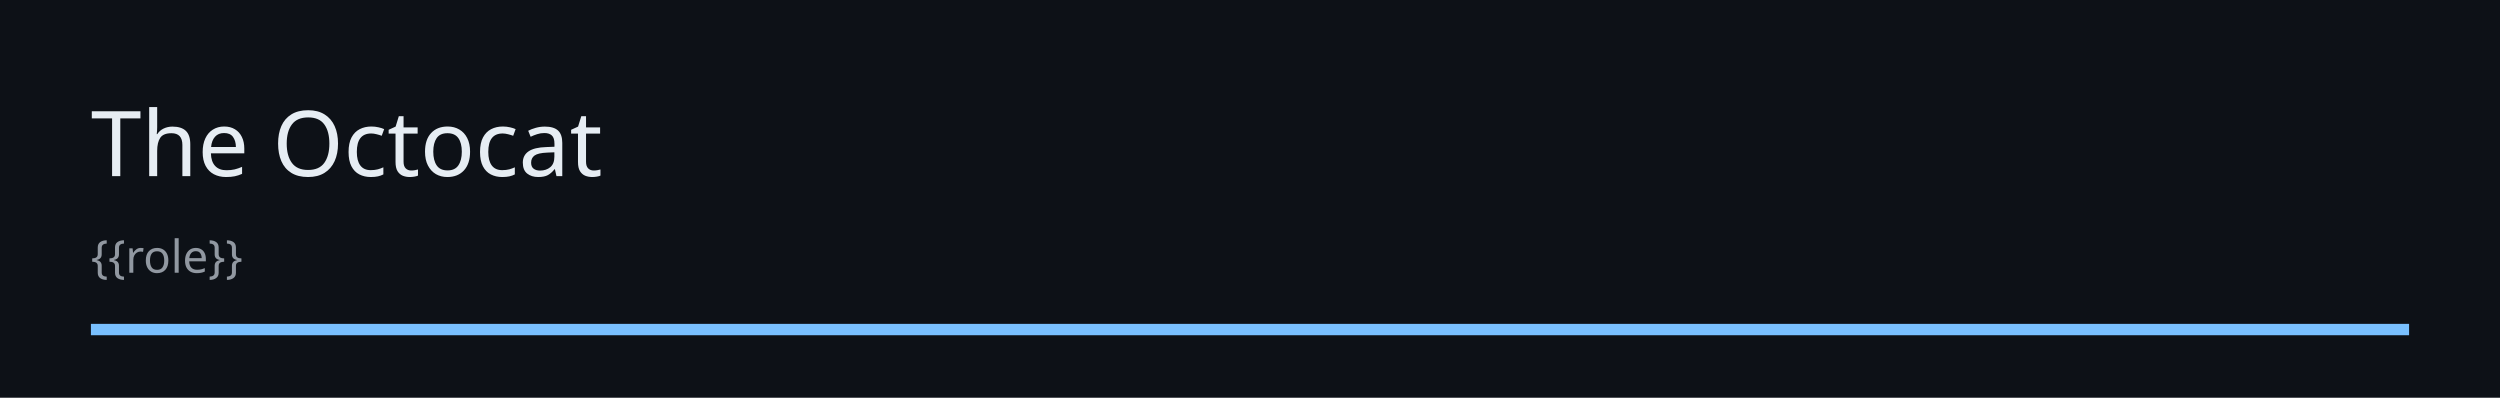
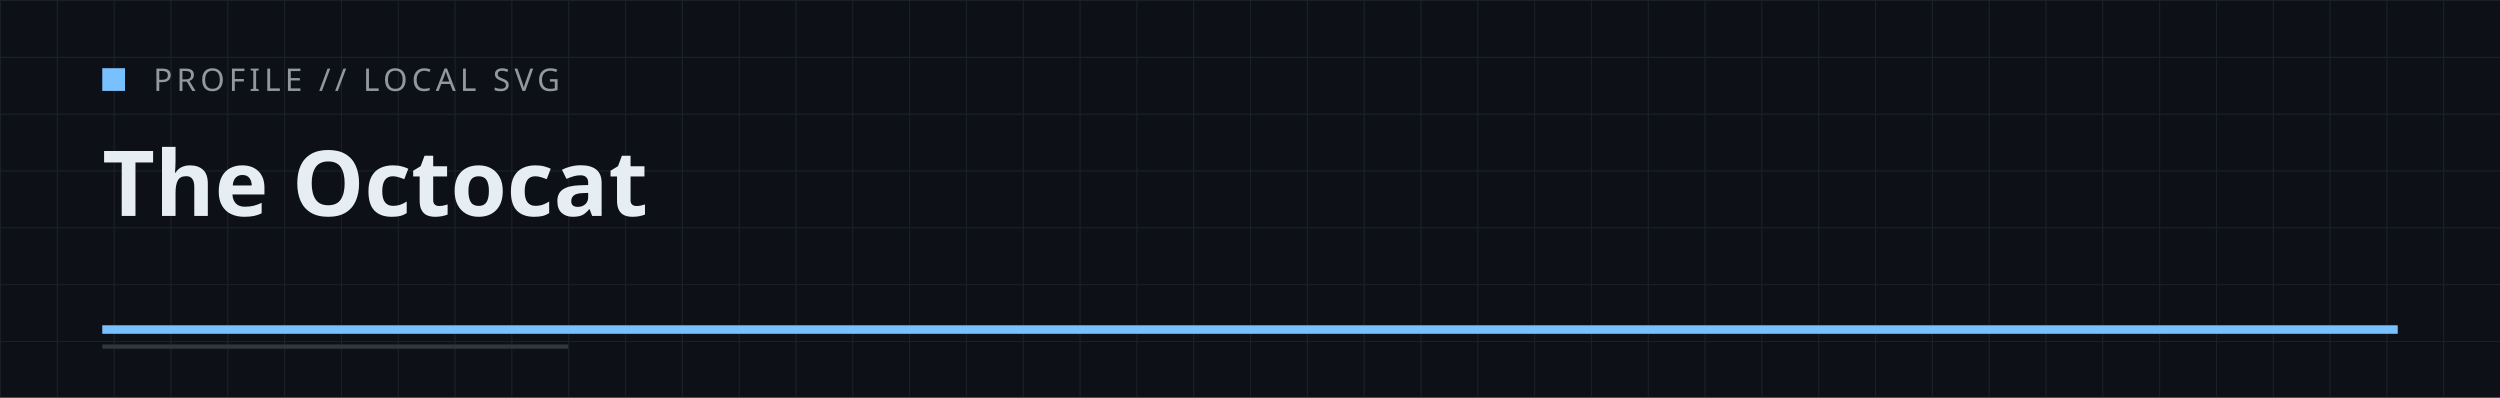
<svg xmlns="http://www.w3.org/2000/svg" width="880" height="140" viewBox="0 0 880 140" role="img">
+   <defs>
+     <pattern id="grid" width="20" height="20" patternUnits="userSpaceOnUse">
+       <path d="M 20 0 L 0 0 0 20" fill="none" stroke="#30363d" stroke-width="0.75" opacity="0.4" />
+     </pattern>
+   </defs>
  <rect width="880" height="140" fill="#0d1117" />
-   <text x="32" y="62" fill="#e6edf3" font-family="ui-sans-serif, system-ui, sans-serif" font-size="32">The Octocat</text>
-   <text x="32" y="96" fill="#9198a1" font-family="ui-sans-serif, system-ui, sans-serif" font-size="16">{{role}}</text>
-   <line x1="32" y1="116" x2="848" y2="116" stroke="#79c0ff" stroke-width="4" />
+   <rect width="880" height="140" fill="url(#grid)" />
+   <rect x="36" y="24" width="8" height="8" fill="#79c0ff" />
+   <text x="54" y="32" fill="#9198a1" font-family="ui-sans-serif, system-ui, sans-serif" font-size="11" letter-spacing="1.5">PROFILE // LOCAL SVG</text>
+   <text x="36" y="76" fill="#e6edf3" font-family="ui-sans-serif, system-ui, sans-serif" font-size="32" font-weight="bold">The Octocat</text>
+   <line x1="36" y1="116" x2="844" y2="116" stroke="#79c0ff" stroke-width="3" />
+   <line x1="36" y1="122" x2="200" y2="122" stroke="#30363d" stroke-width="1.5" />
</svg>
